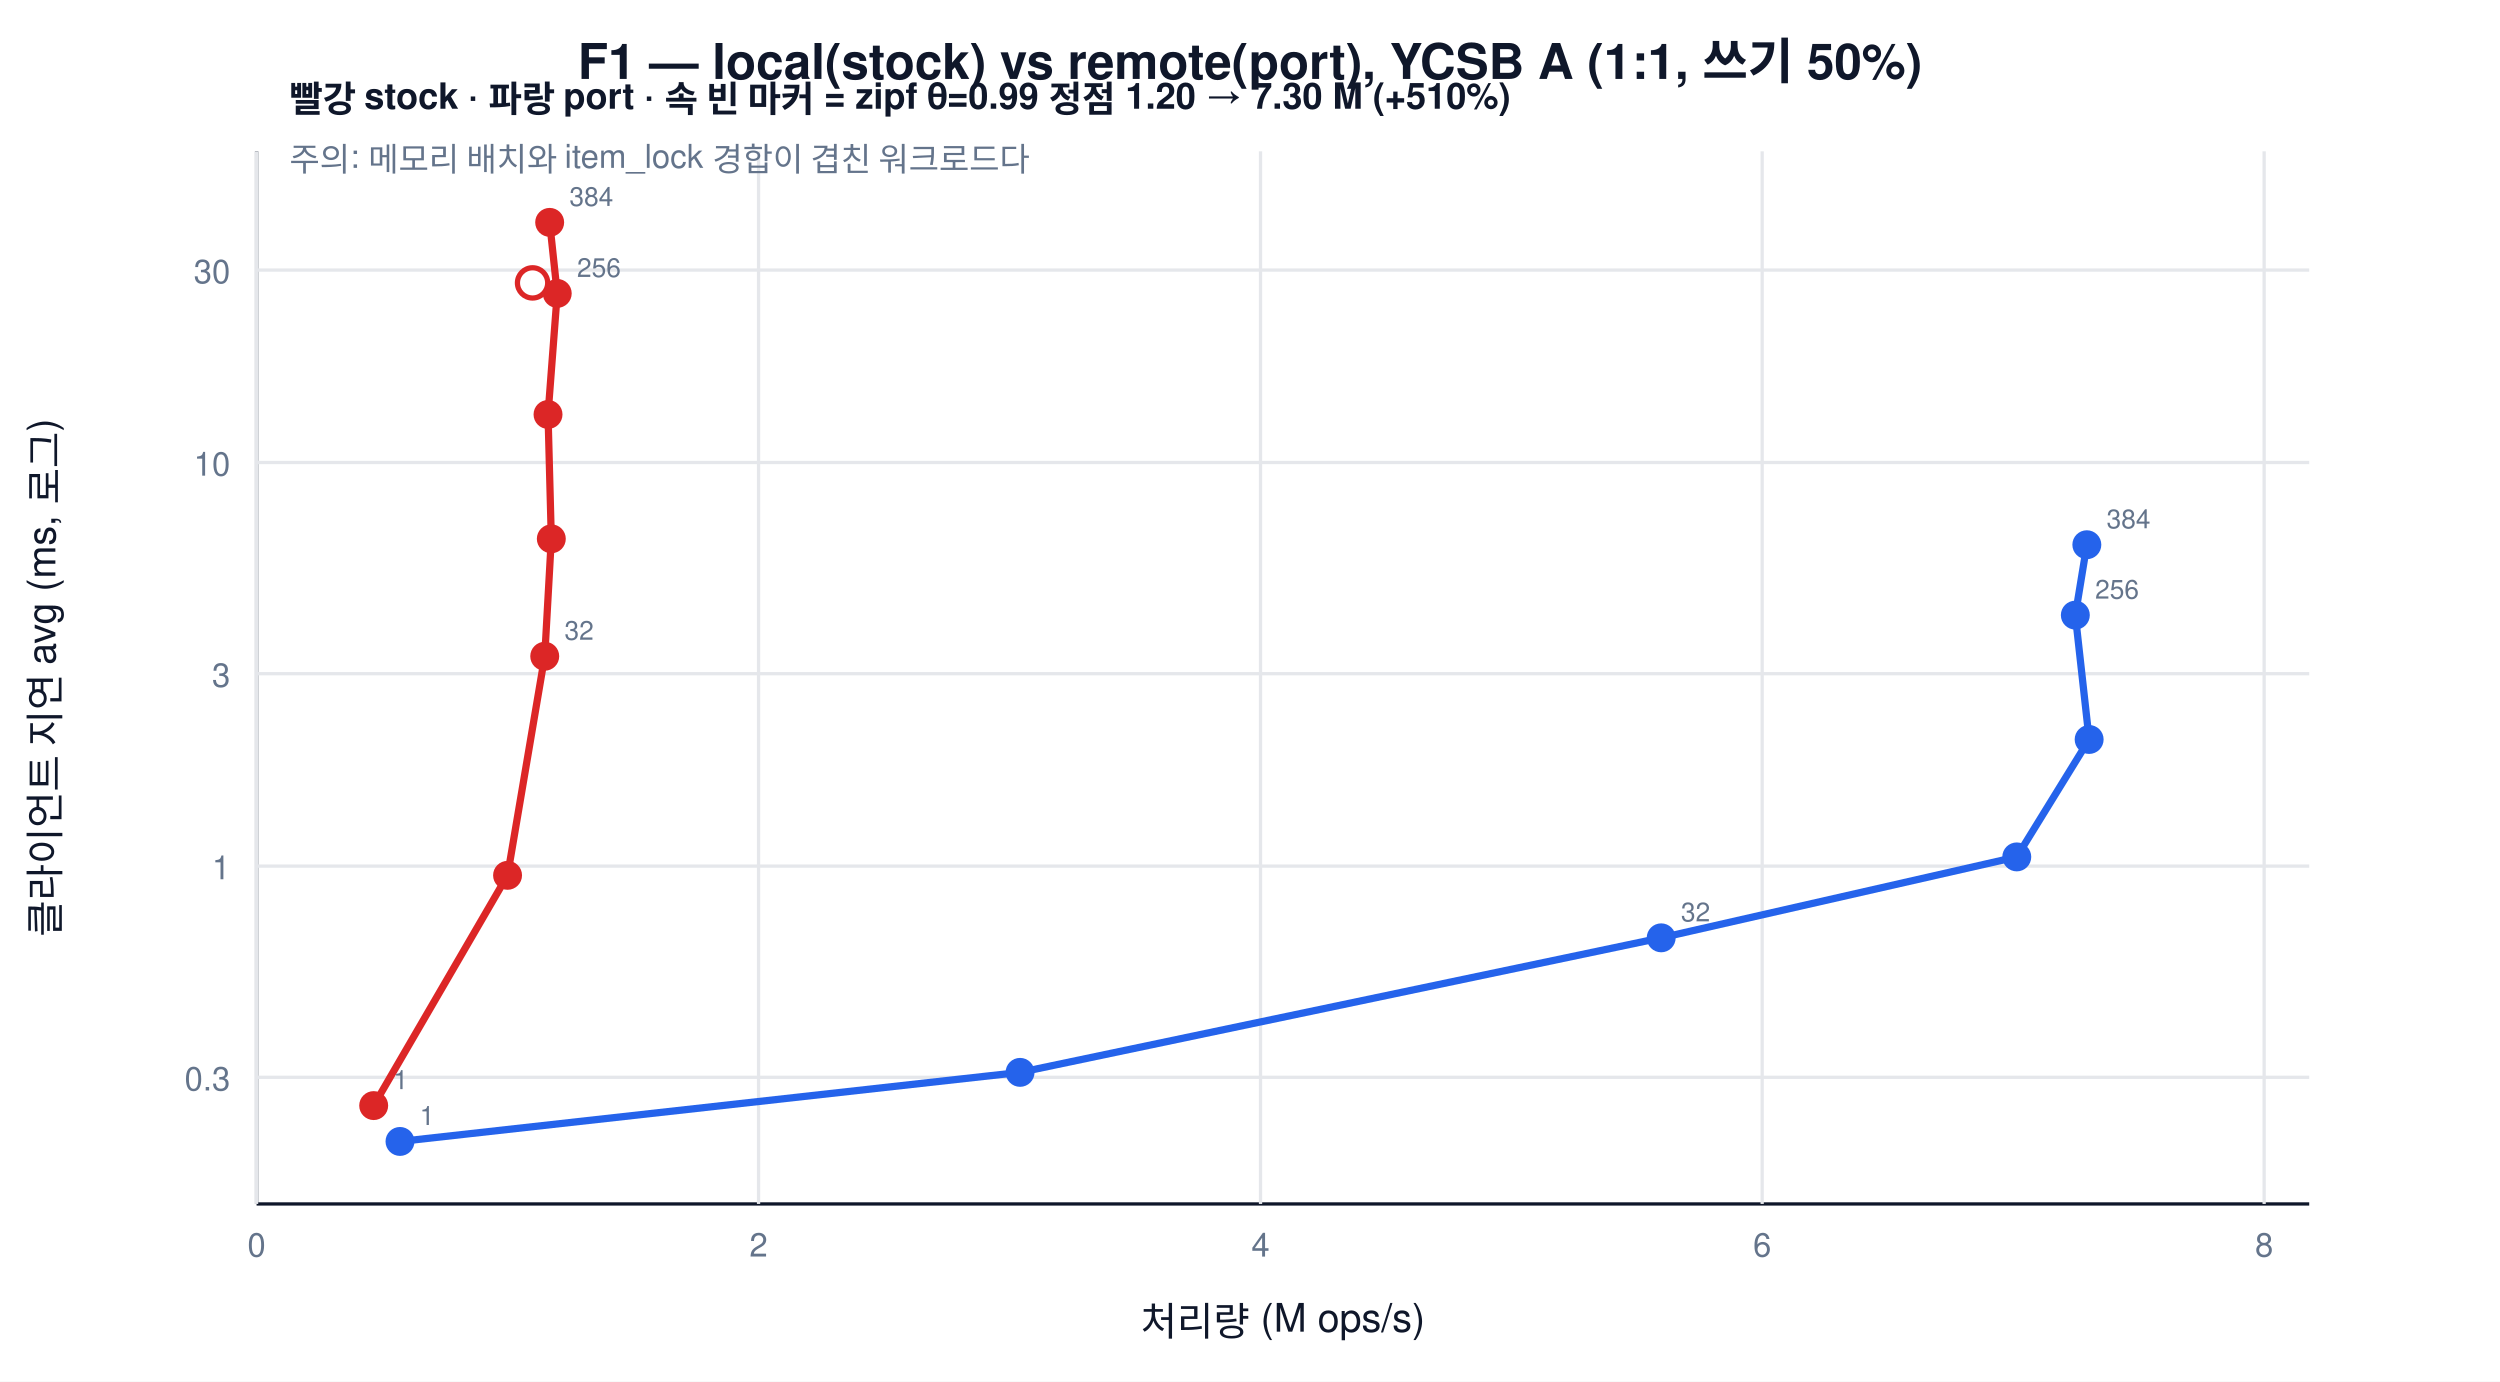
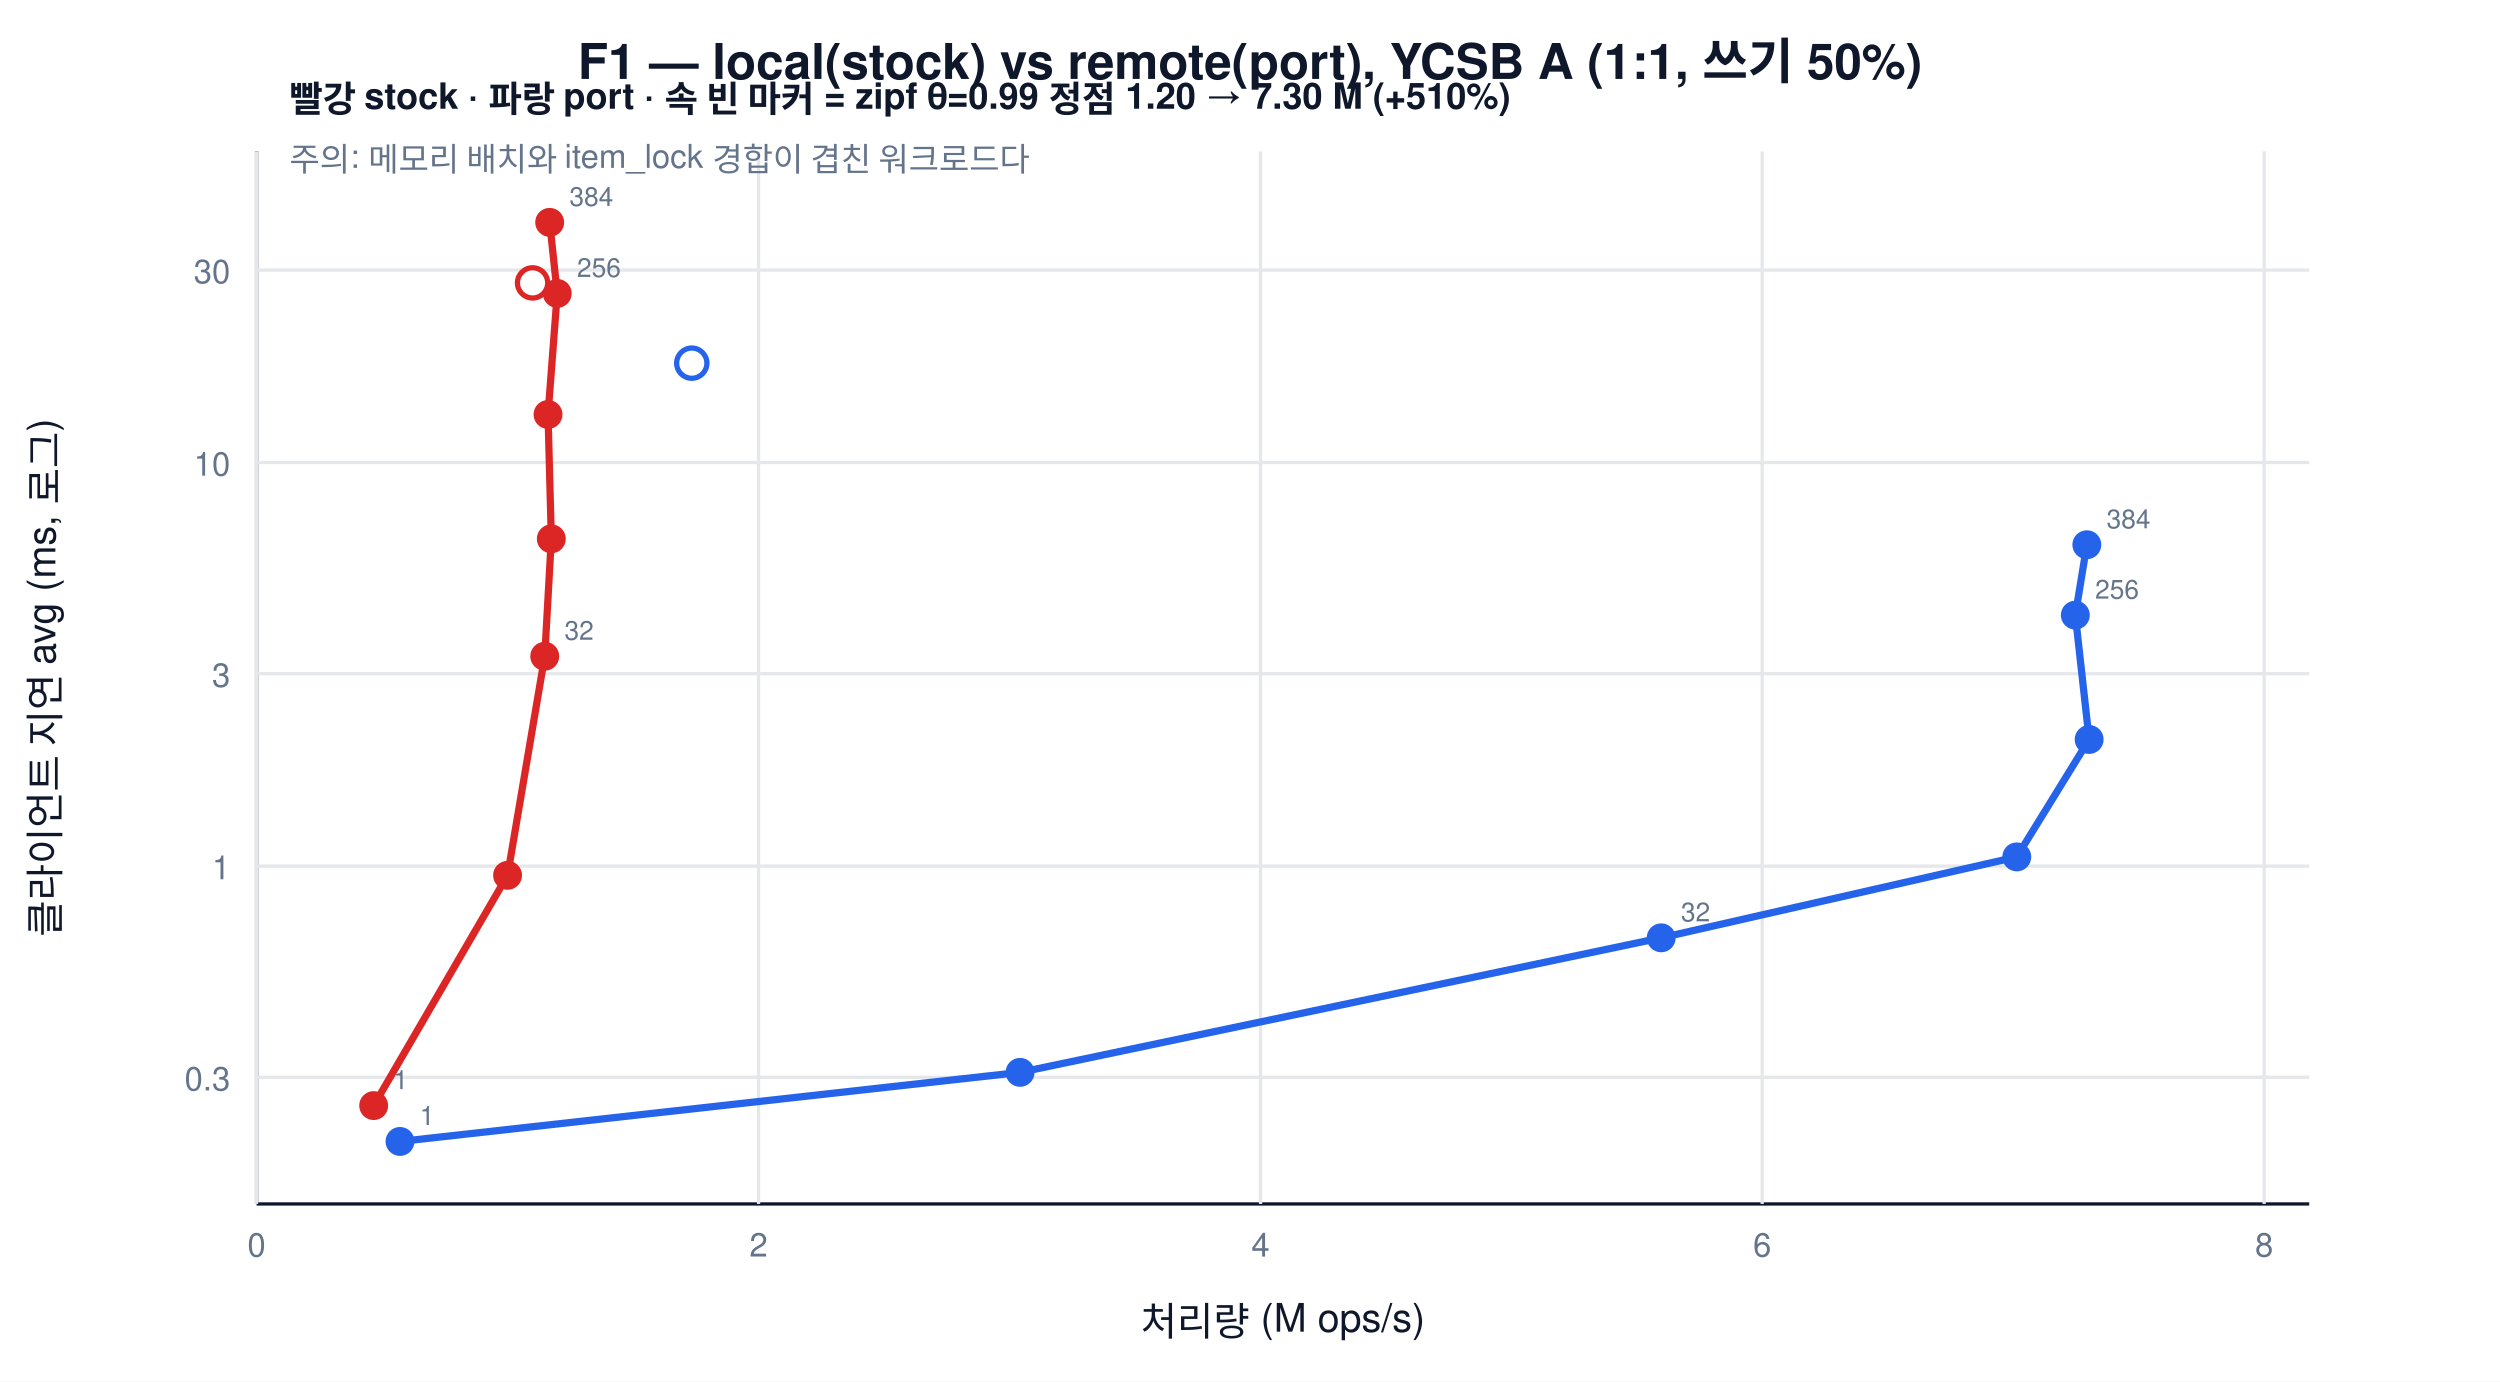
<svg xmlns="http://www.w3.org/2000/svg" width="760" height="420" viewBox="0 0 760 420" font-family="Helvetica,Arial,sans-serif">
  <rect width="760" height="420" fill="white" />
  <text x="380.0" y="24.0" font-size="15" fill="#0f172a" text-anchor="middle" font-weight="600">F1 — local(stock) vs remote(port), YCSB A (1:1, 쓰기 50%)</text>
  <line x1="78.0" y1="366.0" x2="702.0" y2="366.0" stroke="#0f172a" stroke-width="1" />
  <line x1="78.0" y1="46.0" x2="78.0" y2="366.0" stroke="#0f172a" stroke-width="1" />
  <text x="390.0" y="406.0" font-size="12" fill="#0f172a" text-anchor="middle" font-weight="400">처리량 (M ops/s)</text>
  <text x="18" y="206.0" font-size="12" fill="#0f172a" text-anchor="middle" transform="rotate(-90 18 206.0)">클라이언트 지연 avg (ms, 로그)</text>
  <line x1="78.0" y1="327.5" x2="702.0" y2="327.5" stroke="#e5e7eb" stroke-width="1" />
  <text x="70.0" y="331.5" font-size="10" fill="#64748b" text-anchor="end" font-weight="400">0.3</text>
  <line x1="78.0" y1="263.3" x2="702.0" y2="263.3" stroke="#e5e7eb" stroke-width="1" />
  <text x="70.0" y="267.3" font-size="10" fill="#64748b" text-anchor="end" font-weight="400">1</text>
  <line x1="78.0" y1="204.8" x2="702.0" y2="204.8" stroke="#e5e7eb" stroke-width="1" />
  <text x="70.0" y="208.8" font-size="10" fill="#64748b" text-anchor="end" font-weight="400">3</text>
  <line x1="78.0" y1="140.6" x2="702.0" y2="140.6" stroke="#e5e7eb" stroke-width="1" />
  <text x="70.0" y="144.6" font-size="10" fill="#64748b" text-anchor="end" font-weight="400">10</text>
  <line x1="78.0" y1="82.1" x2="702.0" y2="82.1" stroke="#e5e7eb" stroke-width="1" />
  <text x="70.0" y="86.1" font-size="10" fill="#64748b" text-anchor="end" font-weight="400">30</text>
  <line x1="78.0" y1="46.0" x2="78.0" y2="366.0" stroke="#e5e7eb" stroke-width="1" />
  <text x="78.0" y="382.0" font-size="10" fill="#64748b" text-anchor="middle" font-weight="400">0</text>
  <line x1="230.6" y1="46.0" x2="230.6" y2="366.0" stroke="#e5e7eb" stroke-width="1" />
  <text x="230.6" y="382.0" font-size="10" fill="#64748b" text-anchor="middle" font-weight="400">2</text>
  <line x1="383.2" y1="46.0" x2="383.2" y2="366.0" stroke="#e5e7eb" stroke-width="1" />
  <text x="383.2" y="382.0" font-size="10" fill="#64748b" text-anchor="middle" font-weight="400">4</text>
  <line x1="535.7" y1="46.0" x2="535.7" y2="366.0" stroke="#e5e7eb" stroke-width="1" />
  <text x="535.7" y="382.0" font-size="10" fill="#64748b" text-anchor="middle" font-weight="400">6</text>
  <line x1="688.3" y1="46.0" x2="688.3" y2="366.0" stroke="#e5e7eb" stroke-width="1" />
  <text x="688.3" y="382.0" font-size="10" fill="#64748b" text-anchor="middle" font-weight="400">8</text>
  <path d="M 113.6,336.1 L 154.3,266.1 L 165.6,199.5 L 167.6,163.8 L 166.6,126.0 L 169.4,89.2 L 167.1,67.6" fill="none" stroke="#dc2626" stroke-width="2.2" />
  <circle cx="113.6" cy="336.1" r="3.6" fill="#dc2626" stroke="#dc2626" stroke-width="1.6" />
  <text x="119.6" y="331.1" font-size="8" fill="#64748b" text-anchor="start" font-weight="400">1</text>
  <circle cx="154.3" cy="266.1" r="3.6" fill="#dc2626" stroke="#dc2626" stroke-width="1.6" />
  <circle cx="165.6" cy="199.5" r="3.6" fill="#dc2626" stroke="#dc2626" stroke-width="1.6" />
  <text x="171.6" y="194.5" font-size="8" fill="#64748b" text-anchor="start" font-weight="400">32</text>
  <circle cx="167.6" cy="163.8" r="3.6" fill="#dc2626" stroke="#dc2626" stroke-width="1.6" />
  <circle cx="166.6" cy="126.0" r="3.6" fill="#dc2626" stroke="#dc2626" stroke-width="1.6" />
  <circle cx="169.4" cy="89.2" r="3.6" fill="#dc2626" stroke="#dc2626" stroke-width="1.6" />
  <text x="175.4" y="84.2" font-size="8" fill="#64748b" text-anchor="start" font-weight="400">256</text>
  <circle cx="167.1" cy="67.6" r="3.6" fill="#dc2626" stroke="#dc2626" stroke-width="1.6" />
  <text x="173.1" y="62.6" font-size="8" fill="#64748b" text-anchor="start" font-weight="400">384</text>
  <circle cx="161.9" cy="86.0" r="4.6" fill="white" stroke="#dc2626" stroke-width="1.6" />
  <path d="M 121.6,347.0 L 310.1,326.0 L 505.0,285.1 L 613.1,260.5 L 635.1,224.8 L 630.9,187.0 L 634.4,165.6" fill="none" stroke="#2563eb" stroke-width="2.2" />
  <circle cx="121.6" cy="347.0" r="3.6" fill="#2563eb" stroke="#2563eb" stroke-width="1.6" />
  <text x="127.6" y="342.0" font-size="8" fill="#64748b" text-anchor="start" font-weight="400">1</text>
  <circle cx="310.1" cy="326.0" r="3.6" fill="#2563eb" stroke="#2563eb" stroke-width="1.6" />
  <circle cx="505.0" cy="285.1" r="3.6" fill="#2563eb" stroke="#2563eb" stroke-width="1.6" />
  <text x="511.0" y="280.1" font-size="8" fill="#64748b" text-anchor="start" font-weight="400">32</text>
  <circle cx="613.1" cy="260.5" r="3.6" fill="#2563eb" stroke="#2563eb" stroke-width="1.6" />
  <circle cx="635.1" cy="224.8" r="3.6" fill="#2563eb" stroke="#2563eb" stroke-width="1.6" />
  <circle cx="630.9" cy="187.0" r="3.6" fill="#2563eb" stroke="#2563eb" stroke-width="1.6" />
  <text x="636.9" y="182.0" font-size="8" fill="#64748b" text-anchor="start" font-weight="400">256</text>
  <circle cx="634.4" cy="165.6" r="3.6" fill="#2563eb" stroke="#2563eb" stroke-width="1.6" />
  <text x="640.4" y="160.6" font-size="8" fill="#64748b" text-anchor="start" font-weight="400">384</text>
+   <circle cx="210.3" cy="110.4" r="4.6" fill="white" stroke="#2563eb" stroke-width="1.6" />
  <text x="88.0" y="34.0" font-size="11" fill="#0f172a" text-anchor="start" font-weight="600">빨강 stock · 파랑 port · 속 빈 마커 = zipf θ=0.99    정점 1.20 → 7.30 M (+510%)</text>
  <text x="88.0" y="52.0" font-size="10" fill="#64748b" text-anchor="start" font-weight="400">주의: 메모리 배치와 item_lock 경합이 겹친 워크로드다</text>
</svg>
